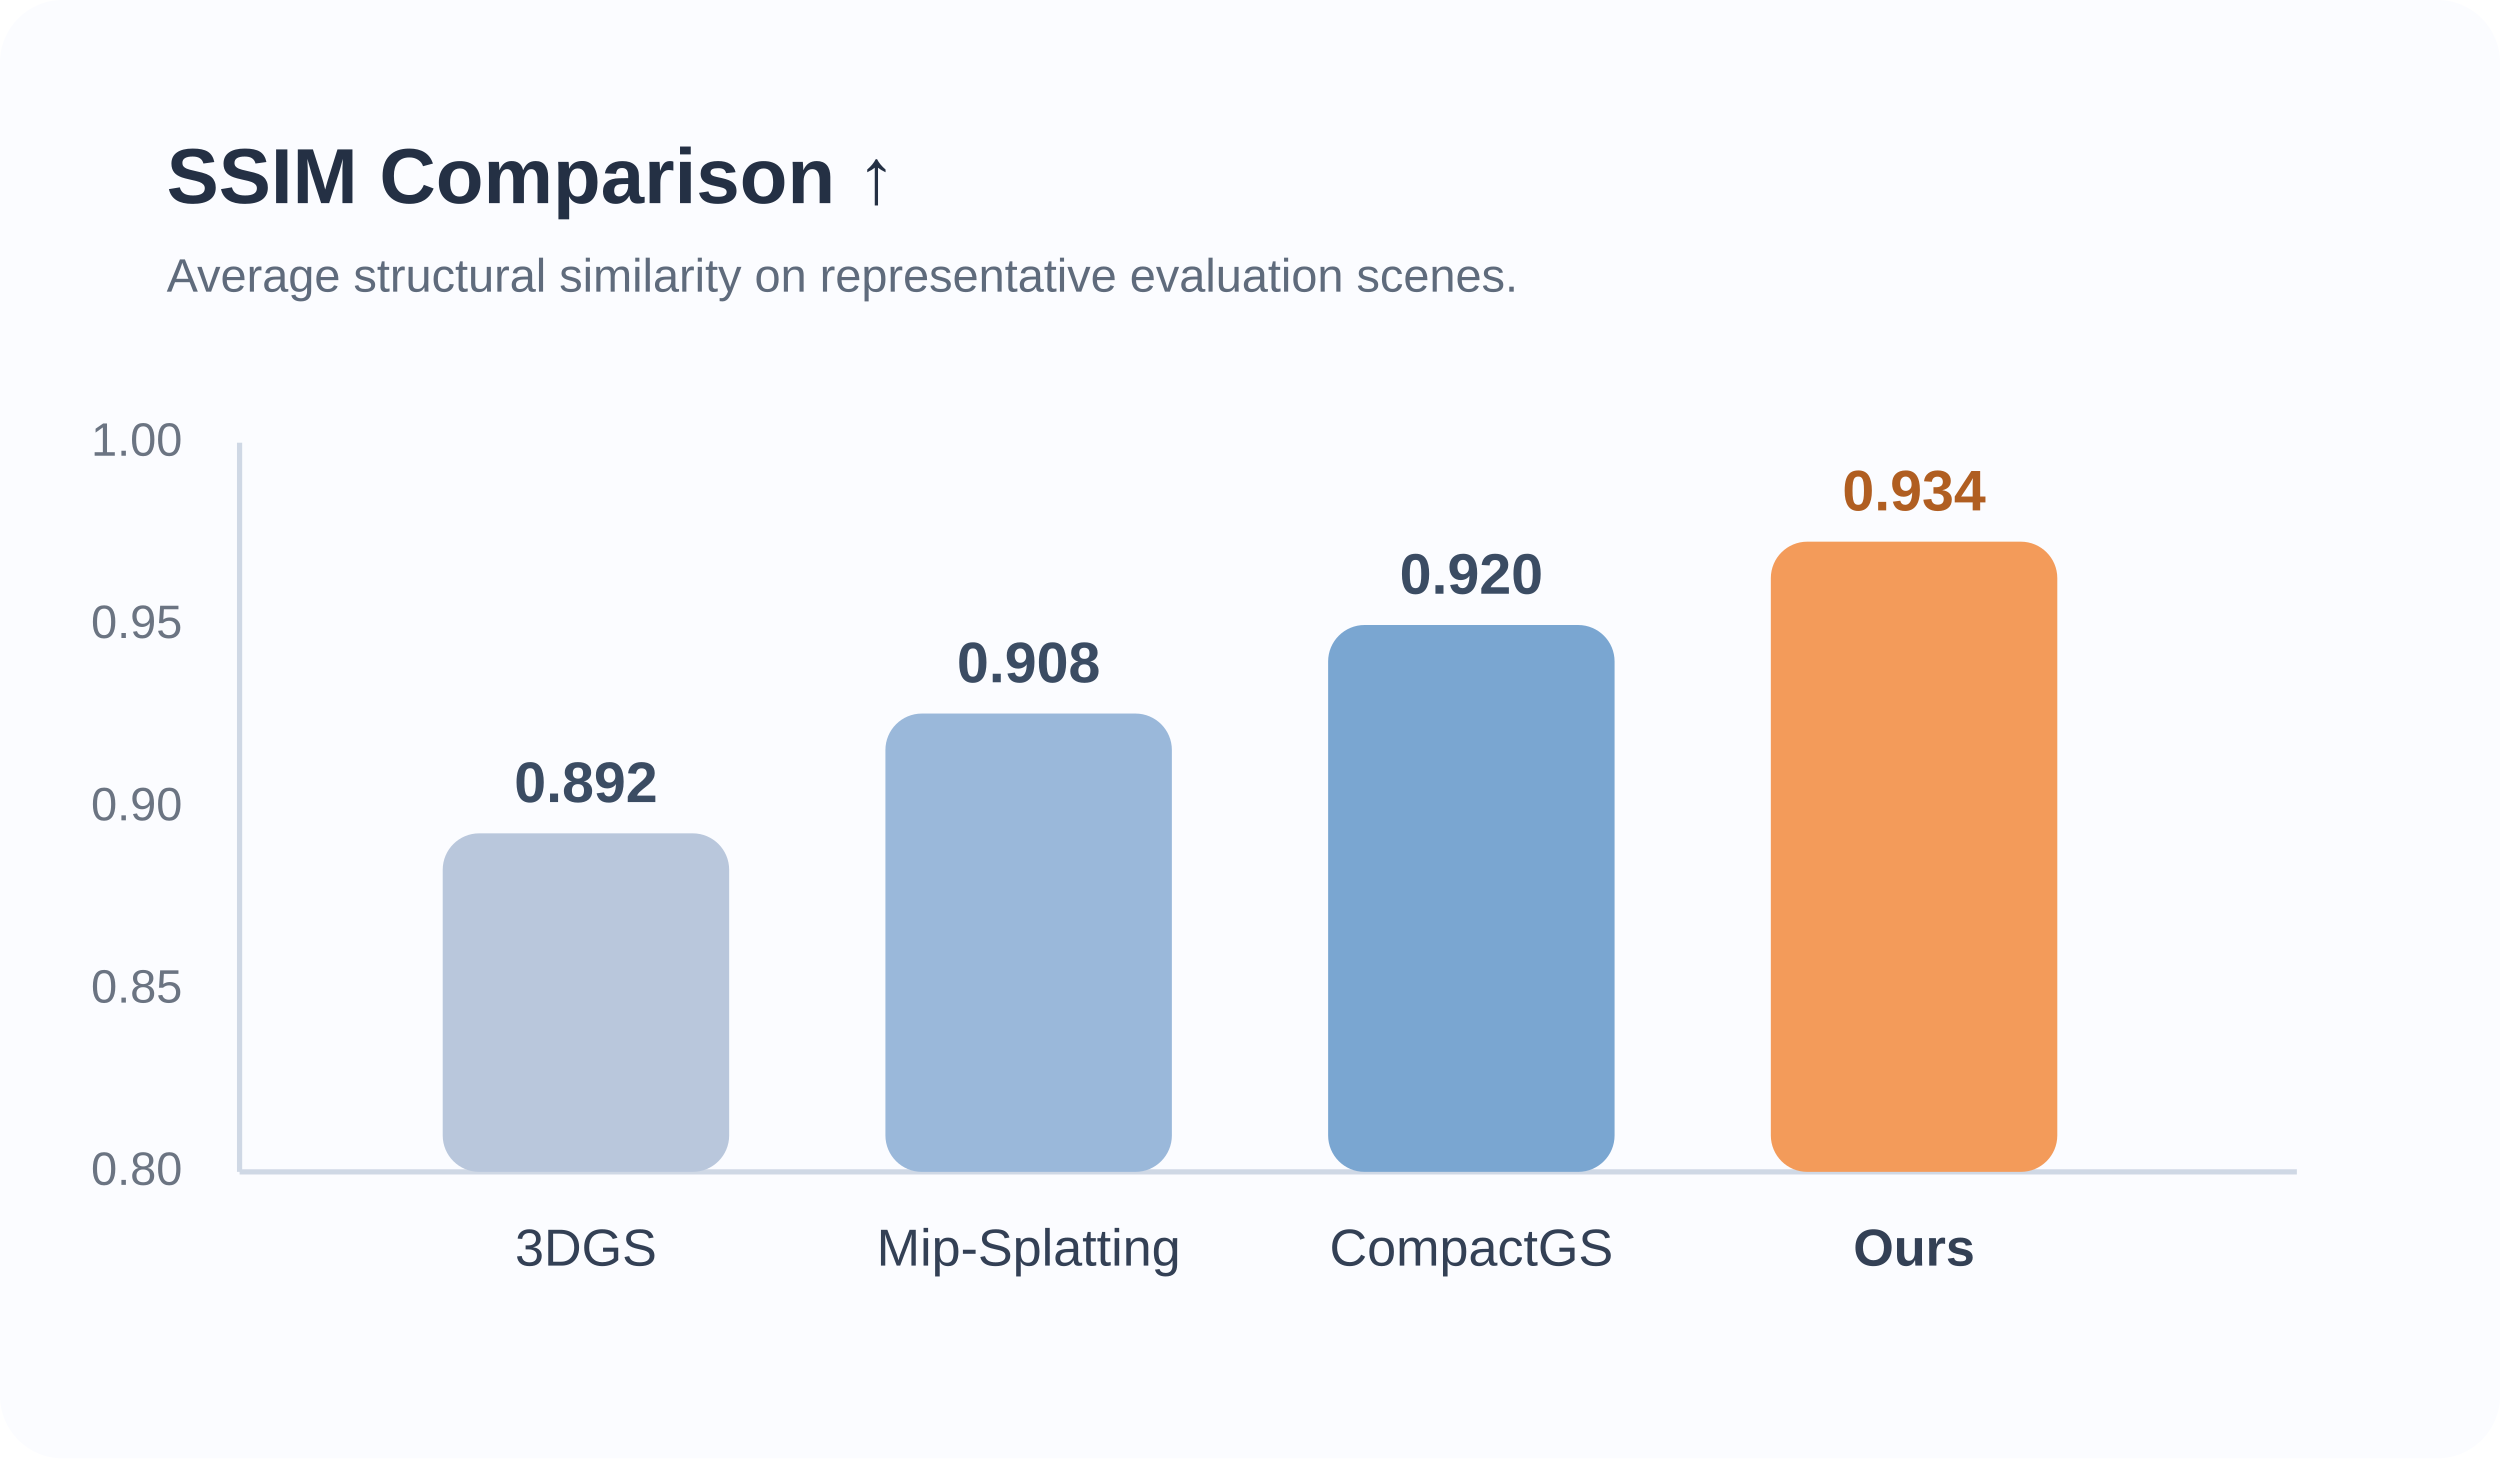
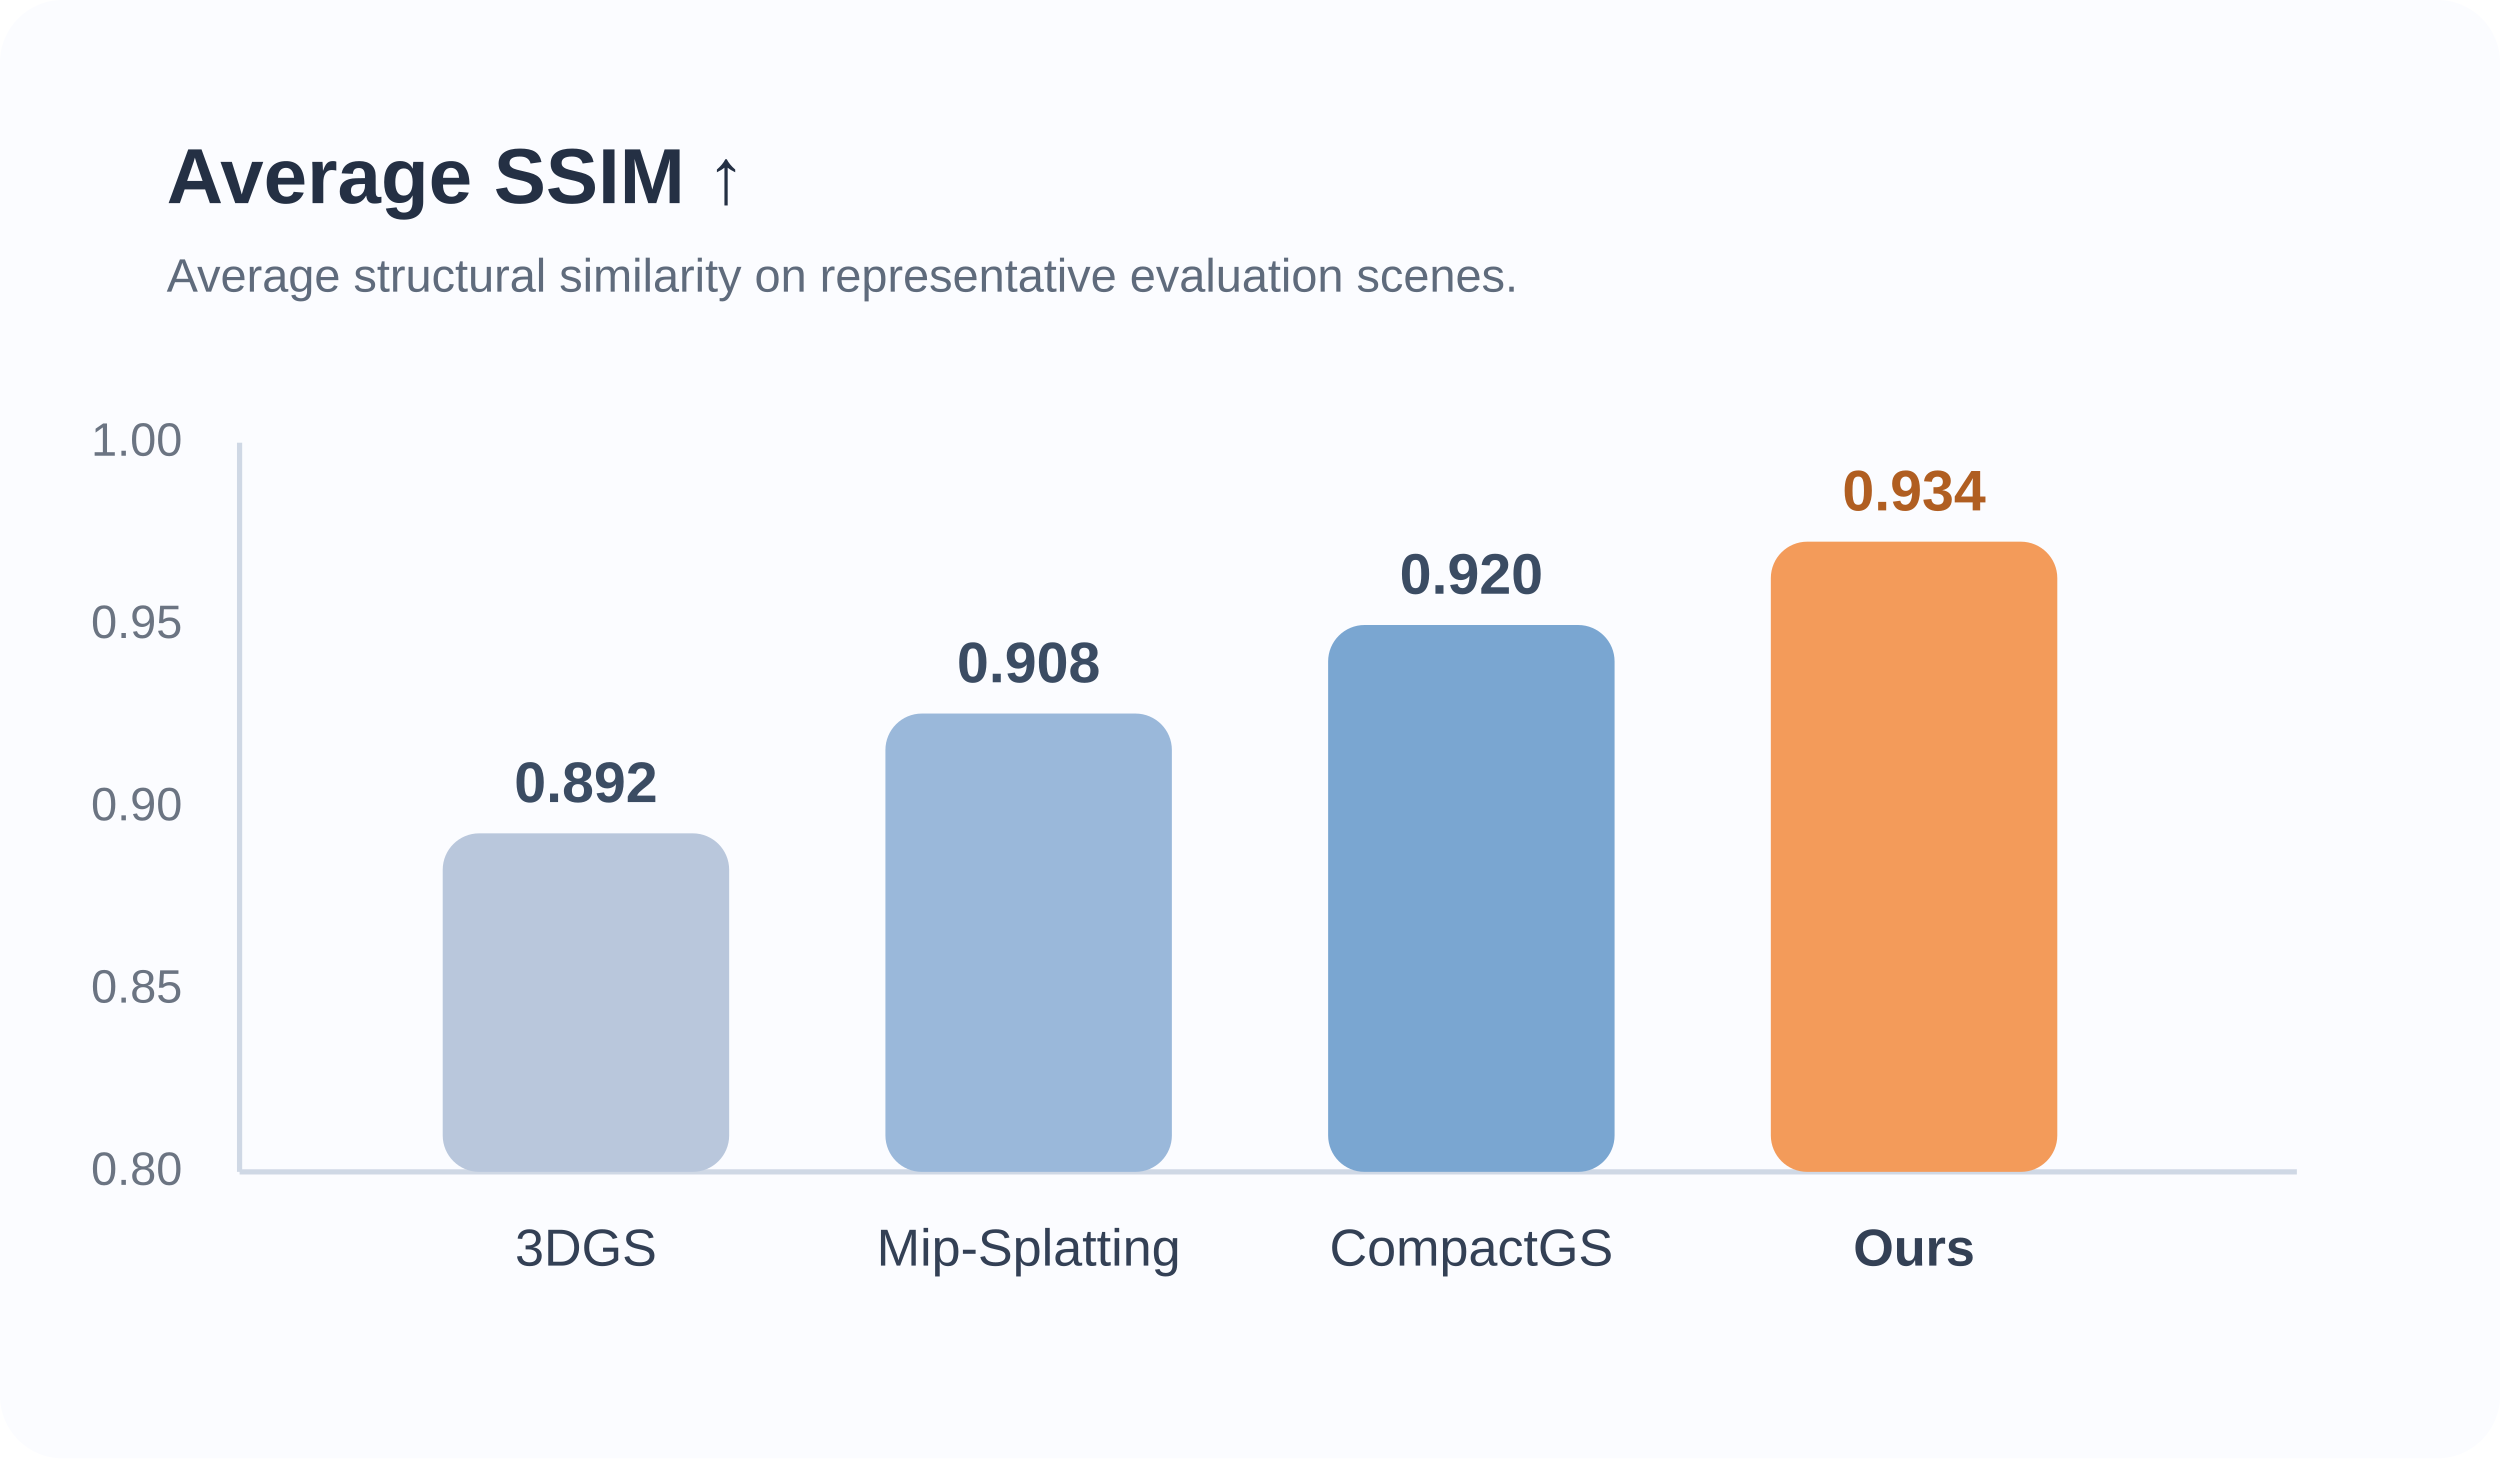
<svg xmlns="http://www.w3.org/2000/svg" width="960" height="560" viewBox="0 0 960 560">
  <rect width="960" height="560" rx="24" fill="#fbfcff" />
-   <text x="64" y="78" font-family="Arial, sans-serif" font-size="30" font-weight="700" fill="#243044">SSIM Comparison ↑</text>
+   <text x="64" y="78" font-family="Arial, sans-serif" font-size="30" font-weight="700" fill="#243044">Average SSIM ↑</text>
  <text x="64" y="112" font-family="Arial, sans-serif" font-size="18" fill="#5f6b7c">Average structural similarity on representative evaluation scenes.</text>
  <line x1="92" y1="450" x2="882" y2="450" stroke="#cfd8e5" stroke-width="2" />
  <line x1="92" y1="170" x2="92" y2="450" stroke="#cfd8e5" stroke-width="2" />
  <g font-family="Arial, sans-serif" font-size="18" fill="#6b7482">
    <text x="70" y="455" text-anchor="end">0.80</text>
    <text x="70" y="385" text-anchor="end">0.85</text>
    <text x="70" y="315" text-anchor="end">0.90</text>
    <text x="70" y="245" text-anchor="end">0.95</text>
    <text x="70" y="175" text-anchor="end">1.00</text>
  </g>
  <rect x="170" y="320" width="110" height="130" rx="14" fill="#b9c7dc" />
  <rect x="340" y="274" width="110" height="176" rx="14" fill="#9ab8da" />
  <rect x="510" y="240" width="110" height="210" rx="14" fill="#7aa6d1" />
  <rect x="680" y="208" width="110" height="242" rx="14" fill="#f39b5a" />
  <g font-family="Arial, sans-serif" font-size="22" font-weight="700" text-anchor="middle">
    <text x="225" y="308" fill="#3b4c63">0.892</text>
    <text x="395" y="262" fill="#3b4c63">0.908</text>
    <text x="565" y="228" fill="#3b4c63">0.920</text>
    <text x="735" y="196" fill="#b05e21">0.934</text>
  </g>
  <g font-family="Arial, sans-serif" font-size="20" fill="#334055" text-anchor="middle">
    <text x="225" y="486">3DGS</text>
    <text x="395" y="486">Mip-Splatting</text>
    <text x="565" y="486">CompactGS</text>
    <text x="735" y="486" font-weight="700">Ours</text>
  </g>
</svg>
